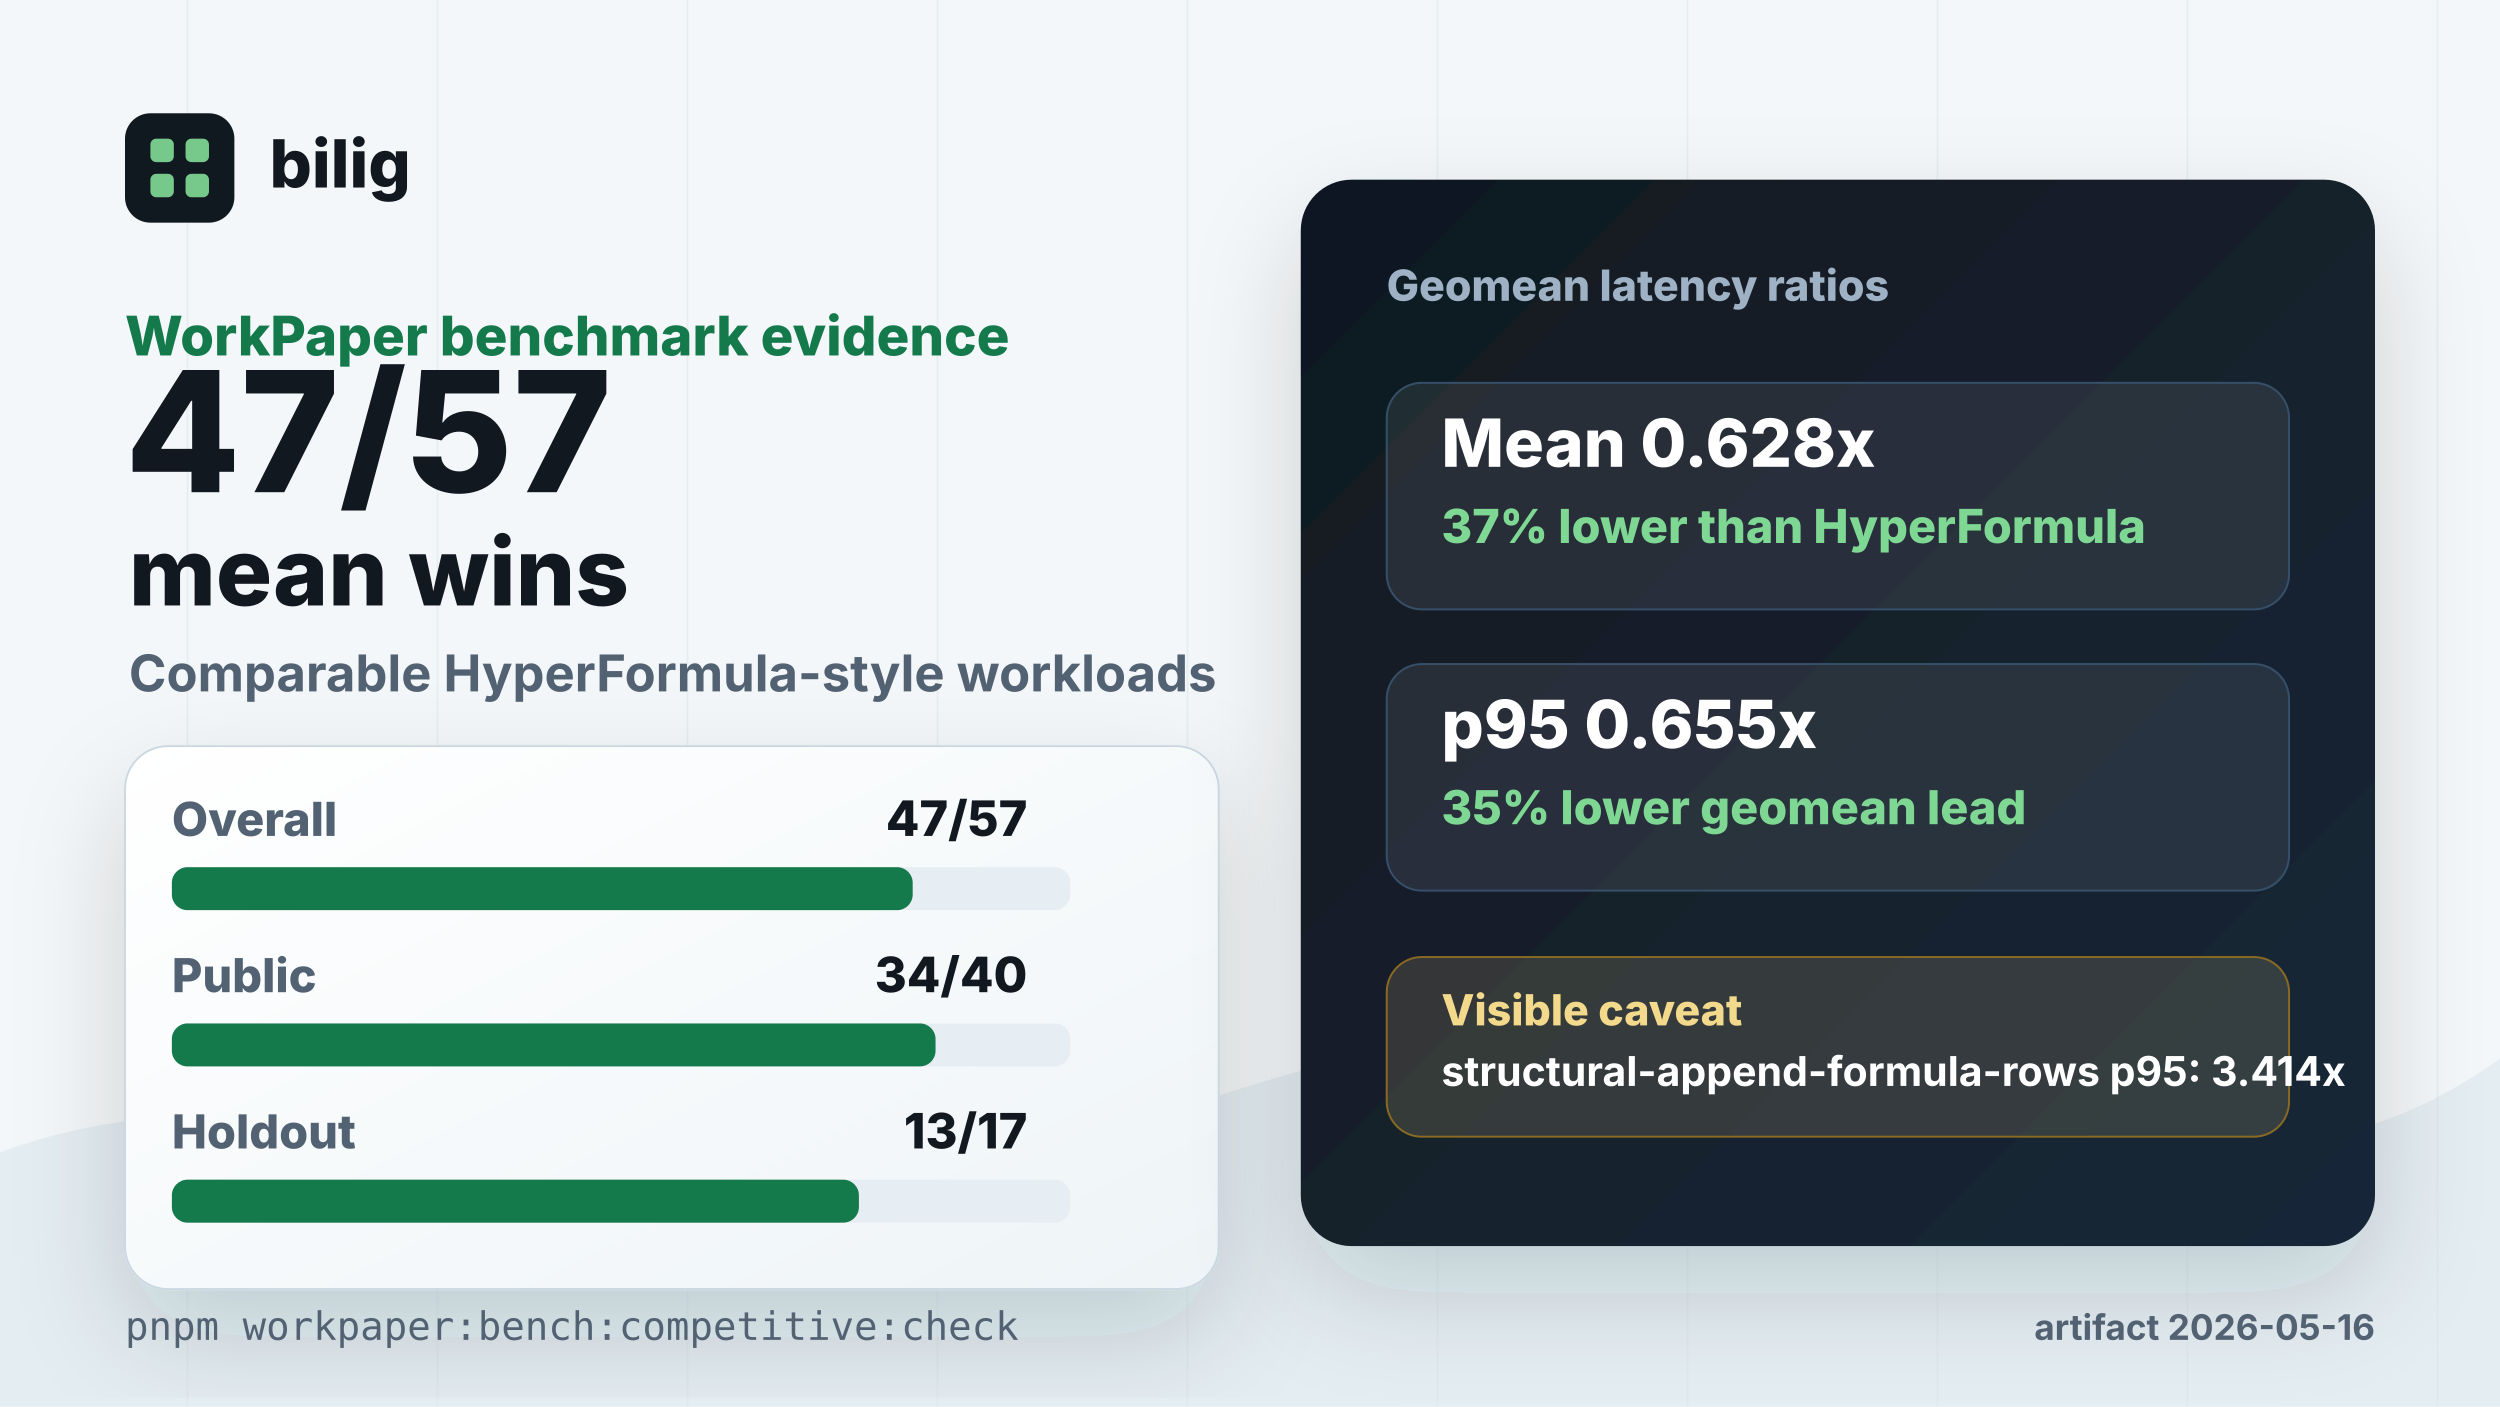
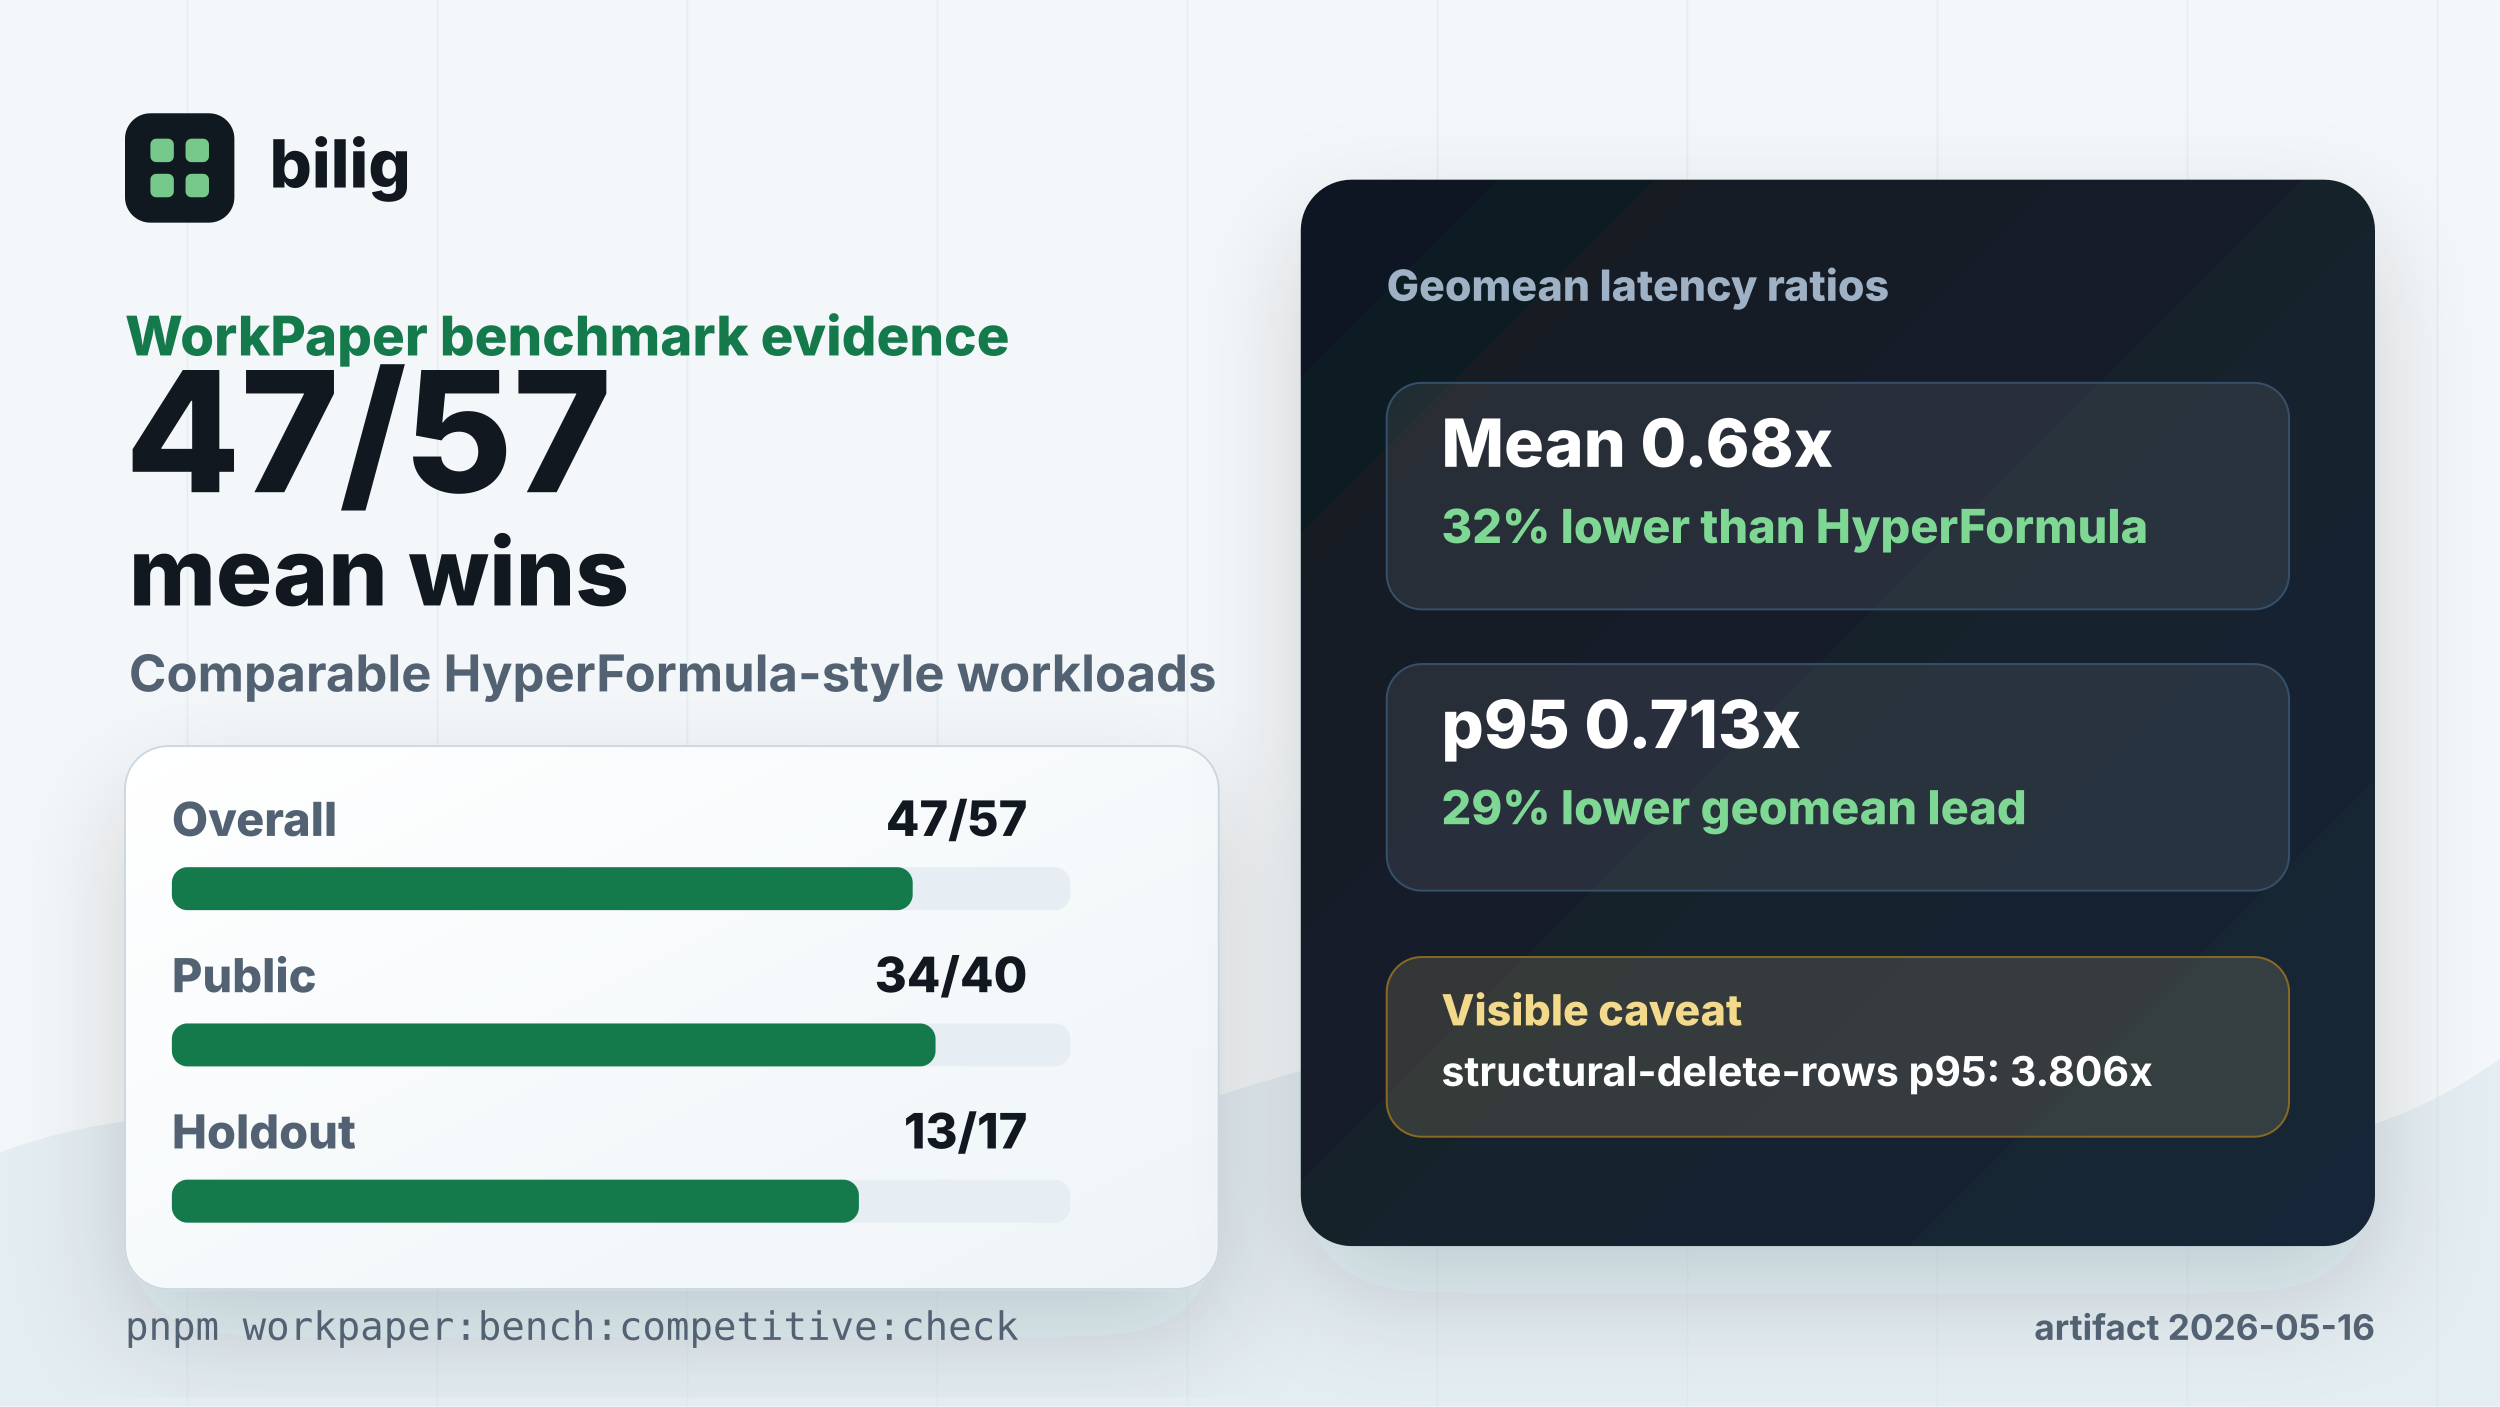
<svg xmlns="http://www.w3.org/2000/svg" width="1280" height="720" viewBox="0 0 1280 720">
  <defs>
    <linearGradient id="panel" x1="0" x2="1" y1="0" y2="1">
      <stop offset="0" stop-color="#ffffff" />
      <stop offset="1" stop-color="#eef4f7" />
    </linearGradient>
    <linearGradient id="dark" x1="0" x2="1" y1="0" y2="1">
      <stop offset="0" stop-color="#101820" />
      <stop offset="1" stop-color="#192838" />
    </linearGradient>
    <filter id="shadow" x="-20%" y="-20%" width="140%" height="140%">
      <feDropShadow dx="0" dy="24" stdDeviation="28" flood-color="#102033" flood-opacity="0.16" />
    </filter>
  </defs>
  <rect width="1280" height="720" fill="#f4f7f9" />
  <path d="M0 590 C190 520 340 674 520 600 C700 526 814 502 1000 560 C1135 602 1210 592 1280 542 L1280 720 L0 720 Z" fill="#e4edf2" />
  <g opacity="0.5" stroke="#d9e3ea" stroke-width="1">
    <path d="M96 0 V720" />
    <path d="M224 0 V720" />
    <path d="M352 0 V720" />
    <path d="M480 0 V720" />
    <path d="M608 0 V720" />
    <path d="M736 0 V720" />
    <path d="M864 0 V720" />
    <path d="M992 0 V720" />
    <path d="M1120 0 V720" />
    <path d="M1248 0 V720" />
  </g>
  <g transform="translate(64 58)">
    <rect x="0" y="0" width="56" height="56" rx="13" fill="#101820" />
    <rect x="13" y="13" width="12" height="12" rx="3" fill="#77c98b" />
    <rect x="31" y="13" width="12" height="12" rx="3" fill="#77c98b" />
    <rect x="13" y="31" width="12" height="12" rx="3" fill="#77c98b" />
    <rect x="31" y="31" width="12" height="12" rx="3" fill="#77c98b" />
    <text x="74" y="38" fill="#111820" font-family="Inter, Arial, Helvetica, sans-serif" font-size="34" font-weight="820">bilig</text>
  </g>
  <text x="64" y="182" fill="#147a4b" font-family="Inter, Arial, Helvetica, sans-serif" font-size="28" font-weight="820">WorkPaper benchmark evidence</text>
  <text x="64" y="252" fill="#111820" font-family="Inter, Arial, Helvetica, sans-serif" font-size="86" font-weight="830" letter-spacing="0">47/57</text>
  <text x="66" y="310" fill="#111820" font-family="Inter, Arial, Helvetica, sans-serif" font-size="48" font-weight="800" letter-spacing="0">mean wins</text>
  <text x="66" y="354" fill="#526273" font-family="Inter, Arial, Helvetica, sans-serif" font-size="26" font-weight="650">Comparable HyperFormula-style workloads</text>
  <g filter="url(#shadow)">
    <rect x="64" y="382" width="560" height="278" rx="22" fill="url(#panel)" stroke="#cbd8e2" />
  </g>
  <g transform="translate(88 428)">
    <text x="0" y="0" fill="#526273" font-family="Inter, Arial, Helvetica, sans-serif" font-size="24" font-weight="760">Overall</text>
    <text x="438" y="0" text-anchor="end" fill="#111820" font-family="Inter, Arial, Helvetica, sans-serif" font-size="25" font-weight="820">47/57</text>
    <rect x="0" y="16" width="460" height="22" rx="8" fill="#e6edf3" />
    <rect x="0" y="16" width="379.30" height="22" rx="8" fill="#147a4b" />
  </g>
  <g transform="translate(88 508)">
    <text x="0" y="0" fill="#526273" font-family="Inter, Arial, Helvetica, sans-serif" font-size="24" font-weight="760">Public</text>
    <text x="438" y="0" text-anchor="end" fill="#111820" font-family="Inter, Arial, Helvetica, sans-serif" font-size="25" font-weight="820">34/40</text>
    <rect x="0" y="16" width="460" height="22" rx="8" fill="#e6edf3" />
    <rect x="0" y="16" width="391.00" height="22" rx="8" fill="#147a4b" />
  </g>
  <g transform="translate(88 588)">
    <text x="0" y="0" fill="#526273" font-family="Inter, Arial, Helvetica, sans-serif" font-size="24" font-weight="760">Holdout</text>
    <text x="438" y="0" text-anchor="end" fill="#111820" font-family="Inter, Arial, Helvetica, sans-serif" font-size="25" font-weight="820">13/17</text>
    <rect x="0" y="16" width="460" height="22" rx="8" fill="#e6edf3" />
    <rect x="0" y="16" width="351.76" height="22" rx="8" fill="#147a4b" />
  </g>
  <g filter="url(#shadow)">
    <rect x="666" y="92" width="550" height="546" rx="26" fill="url(#dark)" />
  </g>
  <text x="710" y="154" fill="#9fb2c5" font-family="Inter, Arial, Helvetica, sans-serif" font-size="22" font-weight="760">Geomean latency ratios</text>
  <g transform="translate(710 196)">
    <rect x="0" y="0" width="462" height="116" rx="18" fill="#ffffff" fill-opacity="0.08" stroke="#36506a" />
-     <text x="28" y="43" fill="#ffffff" font-family="Inter, Arial, Helvetica, sans-serif" font-size="34" font-weight="840">Mean 0.628x</text>
-     <text x="28" y="82" fill="#7ed894" font-family="Inter, Arial, Helvetica, sans-serif" font-size="24" font-weight="780">37% lower than HyperFormula</text>
+     <text x="28" y="43" fill="#ffffff" font-family="Inter, Arial, Helvetica, sans-serif" font-size="34" font-weight="840">Mean 0.68x</text>
+     <text x="28" y="82" fill="#7ed894" font-family="Inter, Arial, Helvetica, sans-serif" font-size="24" font-weight="780">32% lower than HyperFormula</text>
  </g>
  <g transform="translate(710 340)">
    <rect x="0" y="0" width="462" height="116" rx="18" fill="#ffffff" fill-opacity="0.08" stroke="#36506a" />
-     <text x="28" y="43" fill="#ffffff" font-family="Inter, Arial, Helvetica, sans-serif" font-size="34" font-weight="840">p95 0.655x</text>
-     <text x="28" y="82" fill="#7ed894" font-family="Inter, Arial, Helvetica, sans-serif" font-size="24" font-weight="780">35% lower geomean lead</text>
+     <text x="28" y="43" fill="#ffffff" font-family="Inter, Arial, Helvetica, sans-serif" font-size="34" font-weight="840">p95 0.713x</text>
+     <text x="28" y="82" fill="#7ed894" font-family="Inter, Arial, Helvetica, sans-serif" font-size="24" font-weight="780">29% lower geomean lead</text>
  </g>
  <g transform="translate(710 490)">
    <rect x="0" y="0" width="462" height="92" rx="18" fill="#f4d991" fill-opacity="0.14" stroke="#8a6a23" />
    <text x="28" y="35" fill="#f3d98b" font-family="Inter, Arial, Helvetica, sans-serif" font-size="22" font-weight="820">Visible caveat</text>
-     <text x="28" y="66" fill="#ffffff" font-family="Inter, Arial, Helvetica, sans-serif" font-size="21" font-weight="650">structural-append-formula-rows p95: 3.414x</text>
+     <text x="28" y="66" fill="#ffffff" font-family="Inter, Arial, Helvetica, sans-serif" font-size="21" font-weight="650">structural-delete-rows p95: 3.806x</text>
  </g>
  <text x="64" y="686" fill="#526273" font-family="SFMono-Regular, Menlo, Consolas, monospace" font-size="20">pnpm workpaper:bench:competitive:check</text>
  <text x="1216" y="686" text-anchor="end" fill="#526273" font-family="Inter, Arial, Helvetica, sans-serif" font-size="18" font-weight="650">artifact 2026-05-16</text>
</svg>
